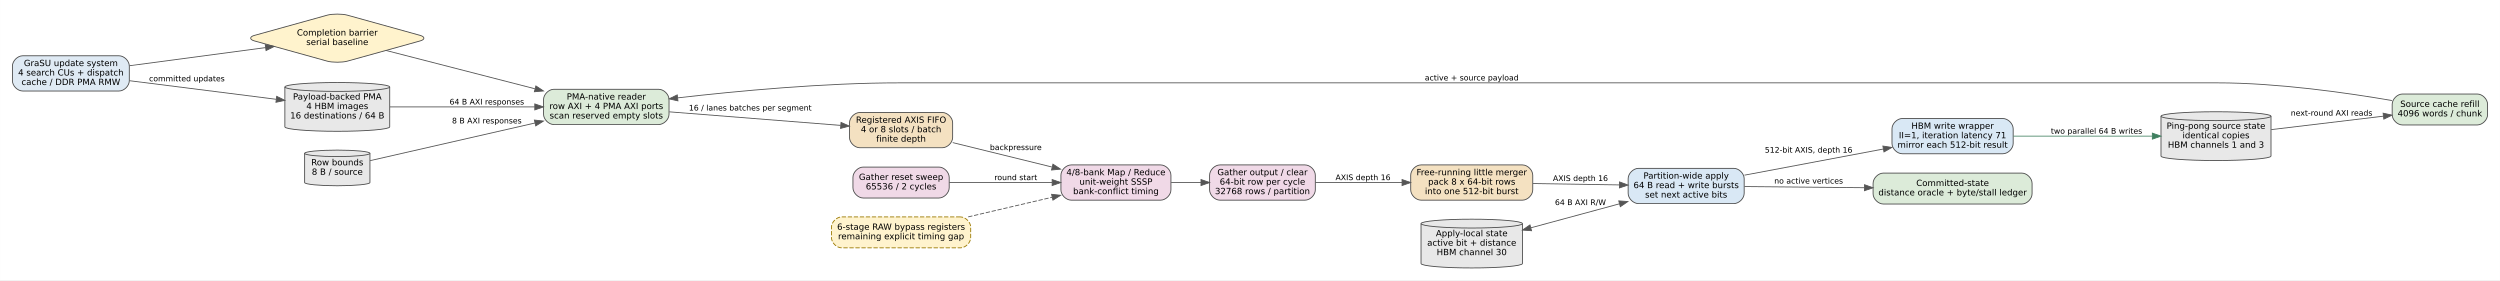
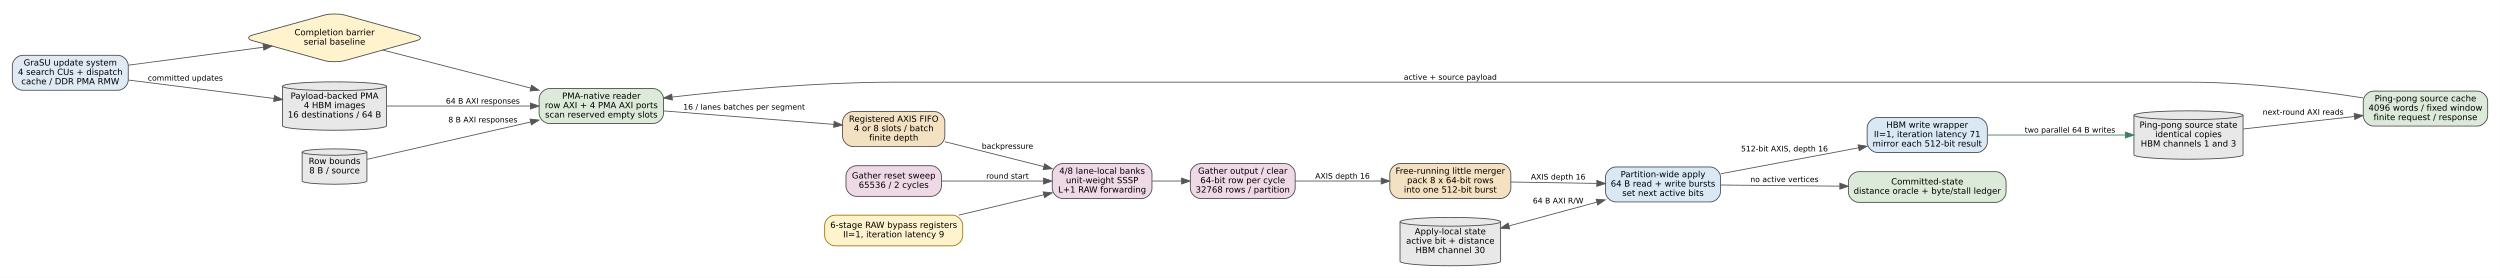
- <svg xmlns="http://www.w3.org/2000/svg" width="2909pt" height="326pt" viewBox="0.00 0.00 2908.80 325.99">
+ <svg xmlns="http://www.w3.org/2000/svg" width="2933pt" height="326pt" viewBox="0.00 0.00 2932.80 325.99">
  <g id="graph0" class="graph" transform="scale(1 1) rotate(0) translate(14.4 311.59)">
-     <polygon fill="white" stroke="transparent" points="-14.4,14.4 -14.4,-311.59 2894.4,-311.59 2894.4,14.4 -14.4,14.4" />
+     <polygon fill="white" stroke="transparent" points="-14.4,14.4 -14.4,-311.59 2918.4,-311.59 2918.4,14.4 -14.4,14.4" />
    <g id="node1" class="node">
      <path fill="#dfeaf4" stroke="#4a4a4a" d="M124,-246.69C124,-246.69 12,-246.69 12,-246.69 6,-246.69 0,-240.69 0,-234.69 0,-234.69 0,-217.69 0,-217.69 0,-211.69 6,-205.69 12,-205.69 12,-205.69 124,-205.69 124,-205.69 130,-205.69 136,-211.69 136,-217.69 136,-217.69 136,-234.69 136,-234.69 136,-240.69 130,-246.69 124,-246.69" />
      <text text-anchor="middle" x="68" y="-234.69" font-family="DejaVu Sans" font-size="10.00">GraSU update system</text>
      <text text-anchor="middle" x="68" y="-223.69" font-family="DejaVu Sans" font-size="10.00">4 search CUs + dispatch</text>
      <text text-anchor="middle" x="68" y="-212.69" font-family="DejaVu Sans" font-size="10.00">cache / DDR PMA RMW</text>
    </g>
    <g id="node2" class="node">
      <path fill="#fff3cd" stroke="#4a4a4a" d="M366.44,-293.98C366.44,-293.98 281.56,-270.4 281.56,-270.4 275.78,-268.79 275.78,-265.58 281.56,-263.98 281.56,-263.98 366.44,-240.4 366.44,-240.4 372.22,-238.79 383.78,-238.79 389.56,-240.4 389.56,-240.4 474.44,-263.98 474.44,-263.98 480.22,-265.58 480.22,-268.79 474.44,-270.4 474.44,-270.4 389.56,-293.98 389.56,-293.98 383.78,-295.58 372.22,-295.58 366.44,-293.98" />
      <text text-anchor="middle" x="378" y="-270.19" font-family="DejaVu Sans" font-size="10.00">Completion barrier</text>
      <text text-anchor="middle" x="378" y="-259.19" font-family="DejaVu Sans" font-size="10.00">serial baseline</text>
    </g>
    <g id="edge2" class="edge">
      <path fill="none" stroke="#555555" d="M136.21,-235.13C182.74,-241.33 244.97,-249.61 294.51,-256.21" />
      <polygon fill="#555555" stroke="#555555" points="294.18,-259.69 304.56,-257.54 295.11,-252.76 294.18,-259.69" />
    </g>
    <g id="node3" class="node">
      <path fill="#e8e8e8" stroke="#4a4a4a" d="M439,-210.4C439,-213.25 411.66,-215.56 378,-215.56 344.34,-215.56 317,-213.25 317,-210.4 317,-210.4 317,-163.97 317,-163.97 317,-161.12 344.34,-158.81 378,-158.81 411.66,-158.81 439,-161.12 439,-163.97 439,-163.97 439,-210.4 439,-210.4" />
      <path fill="none" stroke="#4a4a4a" d="M439,-210.4C439,-207.56 411.66,-205.25 378,-205.25 344.34,-205.25 317,-207.56 317,-210.4" />
      <text text-anchor="middle" x="378" y="-195.69" font-family="DejaVu Sans" font-size="10.00">Payload-backed PMA</text>
      <text text-anchor="middle" x="378" y="-184.69" font-family="DejaVu Sans" font-size="10.00">4 HBM images</text>
      <text text-anchor="middle" x="378" y="-173.69" font-family="DejaVu Sans" font-size="10.00">16 destinations / 64 B</text>
    </g>
    <g id="edge1" class="edge">
      <path fill="none" stroke="#555555" d="M136.21,-217.68C186.74,-211.28 255.78,-202.54 306.98,-196.05" />
      <polygon fill="#555555" stroke="#555555" points="307.49,-199.52 316.97,-194.79 306.61,-192.57 307.49,-199.52" />
      <text text-anchor="middle" x="203" y="-216.99" font-family="DejaVu Sans" font-size="9.00">committed updates</text>
    </g>
    <g id="node8" class="node">
      <path fill="#dcebd9" stroke="#4a4a4a" d="M752,-207.69C752,-207.69 630,-207.69 630,-207.69 624,-207.69 618,-201.69 618,-195.69 618,-195.69 618,-178.69 618,-178.69 618,-172.69 624,-166.69 630,-166.69 630,-166.69 752,-166.69 752,-166.69 758,-166.69 764,-172.69 764,-178.69 764,-178.69 764,-195.69 764,-195.69 764,-201.69 758,-207.69 752,-207.69" />
      <text text-anchor="middle" x="691" y="-195.69" font-family="DejaVu Sans" font-size="10.00">PMA-native reader</text>
      <text text-anchor="middle" x="691" y="-184.69" font-family="DejaVu Sans" font-size="10.00">row AXI + 4 PMA AXI ports</text>
      <text text-anchor="middle" x="691" y="-173.69" font-family="DejaVu Sans" font-size="10.00">scan reserved empty slots</text>
    </g>
    <g id="edge3" class="edge">
      <path fill="none" stroke="#555555" d="M434.6,-252.89C482.79,-240.49 553.19,-222.38 607.87,-208.31" />
      <polygon fill="#555555" stroke="#555555" points="609.08,-211.62 617.89,-205.74 607.33,-204.84 609.08,-211.62" />
    </g>
    <g id="edge4" class="edge">
      <path fill="none" stroke="#555555" d="M439.33,-187.19C487.29,-187.19 554.87,-187.19 607.78,-187.19" />
      <polygon fill="#555555" stroke="#555555" points="607.82,-190.69 617.82,-187.19 607.82,-183.69 607.82,-190.69" />
      <text text-anchor="middle" x="552" y="-189.99" font-family="DejaVu Sans" font-size="9.00">64 B AXI responses</text>
    </g>
    <g id="node4" class="node">
      <path fill="#e8e8e8" stroke="#4a4a4a" d="M416,-133.17C416,-135.25 398.97,-136.94 378,-136.94 357.03,-136.94 340,-135.25 340,-133.17 340,-133.17 340,-99.21 340,-99.21 340,-97.13 357.03,-95.44 378,-95.44 398.97,-95.44 416,-97.13 416,-99.21 416,-99.21 416,-133.17 416,-133.17" />
      <path fill="none" stroke="#4a4a4a" d="M416,-133.17C416,-131.08 398.97,-129.39 378,-129.39 357.03,-129.39 340,-131.08 340,-133.17" />
      <text text-anchor="middle" x="378" y="-119.19" font-family="DejaVu Sans" font-size="10.00">Row bounds</text>
      <text text-anchor="middle" x="378" y="-108.19" font-family="DejaVu Sans" font-size="10.00">8 B / source</text>
    </g>
    <g id="edge5" class="edge">
      <path fill="none" stroke="#555555" d="M416.2,-124.68C463.34,-135.44 545.92,-154.29 608.1,-168.49" />
      <polygon fill="#555555" stroke="#555555" points="607.36,-171.91 617.89,-170.73 608.92,-165.09 607.36,-171.91" />
      <text text-anchor="middle" x="552" y="-167.99" font-family="DejaVu Sans" font-size="9.00">8 B AXI responses</text>
    </g>
    <g id="node5" class="node">
-       <path fill="#e8e8e8" stroke="#4a4a4a" d="M1757,-51.4C1757,-54.25 1730.56,-56.56 1698,-56.56 1665.44,-56.56 1639,-54.25 1639,-51.4 1639,-51.4 1639,-4.97 1639,-4.97 1639,-2.12 1665.44,0.19 1698,0.19 1730.56,0.19 1757,-2.12 1757,-4.97 1757,-4.97 1757,-51.4 1757,-51.4" />
-       <path fill="none" stroke="#4a4a4a" d="M1757,-51.4C1757,-48.56 1730.56,-46.25 1698,-46.25 1665.44,-46.25 1639,-48.56 1639,-51.4" />
-       <text text-anchor="middle" x="1698" y="-36.69" font-family="DejaVu Sans" font-size="10.00">Apply-local state</text>
-       <text text-anchor="middle" x="1698" y="-25.69" font-family="DejaVu Sans" font-size="10.00">active bit + distance</text>
-       <text text-anchor="middle" x="1698" y="-14.69" font-family="DejaVu Sans" font-size="10.00">HBM channel 30</text>
+       <path fill="#e8e8e8" stroke="#4a4a4a" d="M1746,-51.4C1746,-54.25 1719.56,-56.56 1687,-56.56 1654.44,-56.56 1628,-54.25 1628,-51.4 1628,-51.4 1628,-4.97 1628,-4.97 1628,-2.12 1654.44,0.19 1687,0.19 1719.56,0.19 1746,-2.12 1746,-4.97 1746,-4.97 1746,-51.4 1746,-51.4" />
+       <path fill="none" stroke="#4a4a4a" d="M1746,-51.4C1746,-48.56 1719.56,-46.25 1687,-46.25 1654.44,-46.25 1628,-48.56 1628,-51.4" />
+       <text text-anchor="middle" x="1687" y="-36.69" font-family="DejaVu Sans" font-size="10.00">Apply-local state</text>
+       <text text-anchor="middle" x="1687" y="-25.69" font-family="DejaVu Sans" font-size="10.00">active bit + distance</text>
+       <text text-anchor="middle" x="1687" y="-14.69" font-family="DejaVu Sans" font-size="10.00">HBM channel 30</text>
    </g>
    <g id="node14" class="node">
-       <path fill="#d9e8f5" stroke="#4a4a4a" d="M2003,-115.69C2003,-115.69 1892,-115.69 1892,-115.69 1886,-115.69 1880,-109.69 1880,-103.69 1880,-103.69 1880,-86.69 1880,-86.69 1880,-80.69 1886,-74.69 1892,-74.69 1892,-74.69 2003,-74.69 2003,-74.69 2009,-74.69 2015,-80.69 2015,-86.69 2015,-86.69 2015,-103.69 2015,-103.69 2015,-109.69 2009,-115.69 2003,-115.69" />
-       <text text-anchor="middle" x="1947.5" y="-103.69" font-family="DejaVu Sans" font-size="10.00">Partition-wide apply</text>
-       <text text-anchor="middle" x="1947.5" y="-92.69" font-family="DejaVu Sans" font-size="10.00">64 B read + write bursts</text>
-       <text text-anchor="middle" x="1947.5" y="-81.69" font-family="DejaVu Sans" font-size="10.00">set next active bits</text>
+       <path fill="#d9e8f5" stroke="#4a4a4a" d="M1992,-115.69C1992,-115.69 1881,-115.69 1881,-115.69 1875,-115.69 1869,-109.69 1869,-103.69 1869,-103.69 1869,-86.69 1869,-86.69 1869,-80.69 1875,-74.69 1881,-74.69 1881,-74.69 1992,-74.69 1992,-74.69 1998,-74.69 2004,-80.69 2004,-86.69 2004,-86.69 2004,-103.69 2004,-103.69 2004,-109.69 1998,-115.69 1992,-115.69" />
+       <text text-anchor="middle" x="1936.5" y="-103.69" font-family="DejaVu Sans" font-size="10.00">Partition-wide apply</text>
+       <text text-anchor="middle" x="1936.5" y="-92.69" font-family="DejaVu Sans" font-size="10.00">64 B read + write bursts</text>
+       <text text-anchor="middle" x="1936.5" y="-81.69" font-family="DejaVu Sans" font-size="10.00">set next active bits</text>
    </g>
    <g id="edge14" class="edge">
-       <path fill="none" stroke="#555555" d="M1766.72,-46.52C1798.57,-55.14 1836.68,-65.46 1869.61,-74.37" />
-       <polygon fill="#555555" stroke="#555555" points="1767.59,-43.13 1757.03,-43.9 1765.77,-49.89 1767.59,-43.13" />
-       <polygon fill="#555555" stroke="#555555" points="1869.08,-77.85 1879.64,-77.09 1870.91,-71.1 1869.08,-77.85" />
-       <text text-anchor="middle" x="1824.5" y="-72.99" font-family="DejaVu Sans" font-size="9.00">64 B AXI R/W</text>
+       <path fill="none" stroke="#555555" d="M1755.72,-46.52C1787.57,-55.14 1825.68,-65.46 1858.61,-74.37" />
+       <polygon fill="#555555" stroke="#555555" points="1756.59,-43.13 1746.03,-43.9 1754.77,-49.89 1756.59,-43.13" />
+       <polygon fill="#555555" stroke="#555555" points="1858.08,-77.85 1868.64,-77.09 1859.91,-71.1 1858.08,-77.85" />
+       <text text-anchor="middle" x="1813.5" y="-72.99" font-family="DejaVu Sans" font-size="9.00">64 B AXI R/W</text>
    </g>
    <g id="node6" class="node">
-       <path fill="#e8e8e8" stroke="#4a4a4a" d="M2628,-176.4C2628,-179.25 2599.31,-181.56 2564,-181.56 2528.69,-181.56 2500,-179.25 2500,-176.4 2500,-176.4 2500,-129.97 2500,-129.97 2500,-127.12 2528.69,-124.81 2564,-124.81 2599.31,-124.81 2628,-127.12 2628,-129.97 2628,-129.97 2628,-176.4 2628,-176.4" />
-       <path fill="none" stroke="#4a4a4a" d="M2628,-176.4C2628,-173.56 2599.31,-171.25 2564,-171.25 2528.69,-171.25 2500,-173.56 2500,-176.4" />
-       <text text-anchor="middle" x="2564" y="-161.69" font-family="DejaVu Sans" font-size="10.00">Ping-pong source state</text>
-       <text text-anchor="middle" x="2564" y="-150.69" font-family="DejaVu Sans" font-size="10.00">identical copies</text>
-       <text text-anchor="middle" x="2564" y="-139.69" font-family="DejaVu Sans" font-size="10.00">HBM channels 1 and 3</text>
+       <path fill="#e8e8e8" stroke="#4a4a4a" d="M2617,-176.4C2617,-179.25 2588.31,-181.56 2553,-181.56 2517.69,-181.56 2489,-179.25 2489,-176.4 2489,-176.4 2489,-129.97 2489,-129.97 2489,-127.12 2517.69,-124.81 2553,-124.81 2588.31,-124.81 2617,-127.12 2617,-129.97 2617,-129.97 2617,-176.4 2617,-176.4" />
+       <path fill="none" stroke="#4a4a4a" d="M2617,-176.4C2617,-173.56 2588.31,-171.25 2553,-171.25 2517.69,-171.25 2489,-173.56 2489,-176.4" />
+       <text text-anchor="middle" x="2553" y="-161.69" font-family="DejaVu Sans" font-size="10.00">Ping-pong source state</text>
+       <text text-anchor="middle" x="2553" y="-150.69" font-family="DejaVu Sans" font-size="10.00">identical copies</text>
+       <text text-anchor="middle" x="2553" y="-139.69" font-family="DejaVu Sans" font-size="10.00">HBM channels 1 and 3</text>
    </g>
    <g id="node7" class="node">
-       <path fill="#dcebd9" stroke="#4a4a4a" d="M2868,-202.19C2868,-202.19 2781,-202.19 2781,-202.19 2775,-202.19 2769,-196.19 2769,-190.19 2769,-190.19 2769,-178.19 2769,-178.19 2769,-172.19 2775,-166.19 2781,-166.19 2781,-166.19 2868,-166.19 2868,-166.19 2874,-166.19 2880,-172.19 2880,-178.19 2880,-178.19 2880,-190.19 2880,-190.19 2880,-196.19 2874,-202.19 2868,-202.19" />
-       <text text-anchor="middle" x="2824.5" y="-187.19" font-family="DejaVu Sans" font-size="10.00">Source cache refill</text>
-       <text text-anchor="middle" x="2824.5" y="-176.19" font-family="DejaVu Sans" font-size="10.00">4096 words / chunk</text>
+       <path fill="#dcebd9" stroke="#4a4a4a" d="M2892,-204.69C2892,-204.69 2770,-204.69 2770,-204.69 2764,-204.69 2758,-198.69 2758,-192.69 2758,-192.69 2758,-175.69 2758,-175.69 2758,-169.69 2764,-163.69 2770,-163.69 2770,-163.69 2892,-163.69 2892,-163.69 2898,-163.69 2904,-169.69 2904,-175.69 2904,-175.69 2904,-192.69 2904,-192.69 2904,-198.69 2898,-204.69 2892,-204.69" />
+       <text text-anchor="middle" x="2831" y="-192.69" font-family="DejaVu Sans" font-size="10.00">Ping-pong source cache</text>
+       <text text-anchor="middle" x="2831" y="-181.69" font-family="DejaVu Sans" font-size="10.00">4096 words / fixed window</text>
+       <text text-anchor="middle" x="2831" y="-170.69" font-family="DejaVu Sans" font-size="10.00">finite request / response</text>
    </g>
    <g id="edge6" class="edge">
-       <path fill="none" stroke="#555555" d="M2628.24,-160.77C2667.84,-165.52 2718.74,-171.62 2758.64,-176.41" />
-       <polygon fill="#555555" stroke="#555555" points="2758.45,-179.91 2768.8,-177.63 2759.29,-172.96 2758.45,-179.91" />
-       <text text-anchor="middle" x="2698.5" y="-176.99" font-family="DejaVu Sans" font-size="9.00">next-round AXI reads</text>
+       <path fill="none" stroke="#555555" d="M2617.32,-160.3C2655.99,-164.64 2705.85,-170.24 2747.58,-174.93" />
+       <polygon fill="#555555" stroke="#555555" points="2747.39,-178.43 2757.72,-176.07 2748.17,-171.47 2747.39,-178.43" />
+       <text text-anchor="middle" x="2687.5" y="-176.99" font-family="DejaVu Sans" font-size="9.00">next-round AXI reads</text>
    </g>
    <g id="edge7" class="edge">
-       <path fill="none" stroke="#555555" d="M2768.76,-194.6C2716.59,-203.6 2635.74,-215.19 2565,-215.19 1033,-215.19 1033,-215.19 1033,-215.19 944.25,-215.19 842.95,-205.65 773.97,-197.71" />
+       <path fill="none" stroke="#555555" d="M2757.9,-196.75C2702.36,-205.34 2623.55,-215.19 2554,-215.19 1033,-215.19 1033,-215.19 1033,-215.19 944.25,-215.19 842.95,-205.65 773.97,-197.71" />
      <polygon fill="#555555" stroke="#555555" points="774.37,-194.23 764.04,-196.55 773.56,-201.18 774.37,-194.23" />
-       <text text-anchor="middle" x="1698" y="-217.99" font-family="DejaVu Sans" font-size="9.00">active + source payload</text>
+       <text text-anchor="middle" x="1687" y="-217.99" font-family="DejaVu Sans" font-size="9.00">active + source payload</text>
    </g>
    <g id="node9" class="node">
      <path fill="#f4e1c1" stroke="#4a4a4a" d="M1082,-180.69C1082,-180.69 986,-180.69 986,-180.69 980,-180.69 974,-174.69 974,-168.69 974,-168.69 974,-151.69 974,-151.69 974,-145.69 980,-139.69 986,-139.69 986,-139.69 1082,-139.69 1082,-139.69 1088,-139.69 1094,-145.69 1094,-151.69 1094,-151.69 1094,-168.69 1094,-168.69 1094,-174.69 1088,-180.69 1082,-180.69" />
      <text text-anchor="middle" x="1034" y="-168.69" font-family="DejaVu Sans" font-size="10.00">Registered AXIS FIFO</text>
      <text text-anchor="middle" x="1034" y="-157.69" font-family="DejaVu Sans" font-size="10.00">4 or 8 slots / batch</text>
      <text text-anchor="middle" x="1034" y="-146.69" font-family="DejaVu Sans" font-size="10.00">finite depth</text>
    </g>
    <g id="edge8" class="edge">
      <path fill="none" stroke="#555555" d="M764.32,-181.46C823.15,-176.8 905.64,-170.27 963.66,-165.68" />
      <polygon fill="#555555" stroke="#555555" points="964.14,-169.15 973.83,-164.87 963.59,-162.17 964.14,-169.15" />
      <text text-anchor="middle" x="858.5" y="-182.99" font-family="DejaVu Sans" font-size="9.00">16 / lanes batches per segment</text>
    </g>
    <g id="node11" class="node">
-       <path fill="#f0d9e7" stroke="#4a4a4a" d="M1336,-119.69C1336,-119.69 1232,-119.69 1232,-119.69 1226,-119.69 1220,-113.69 1220,-107.69 1220,-107.69 1220,-90.69 1220,-90.69 1220,-84.69 1226,-78.69 1232,-78.69 1232,-78.69 1336,-78.69 1336,-78.69 1342,-78.69 1348,-84.69 1348,-90.69 1348,-90.69 1348,-107.69 1348,-107.69 1348,-113.69 1342,-119.69 1336,-119.69" />
-       <text text-anchor="middle" x="1284" y="-107.69" font-family="DejaVu Sans" font-size="10.00">4/8-bank Map / Reduce</text>
-       <text text-anchor="middle" x="1284" y="-96.69" font-family="DejaVu Sans" font-size="10.00">unit-weight SSSP</text>
-       <text text-anchor="middle" x="1284" y="-85.69" font-family="DejaVu Sans" font-size="10.00">bank-conflict timing</text>
+       <path fill="#f0d9e7" stroke="#4a4a4a" d="M1325,-119.69C1325,-119.69 1232,-119.69 1232,-119.69 1226,-119.69 1220,-113.69 1220,-107.69 1220,-107.69 1220,-90.69 1220,-90.69 1220,-84.69 1226,-78.69 1232,-78.69 1232,-78.69 1325,-78.69 1325,-78.69 1331,-78.69 1337,-84.69 1337,-90.69 1337,-90.69 1337,-107.69 1337,-107.69 1337,-113.69 1331,-119.69 1325,-119.69" />
+       <text text-anchor="middle" x="1278.5" y="-107.69" font-family="DejaVu Sans" font-size="10.00">4/8 lane-local banks</text>
+       <text text-anchor="middle" x="1278.5" y="-96.69" font-family="DejaVu Sans" font-size="10.00">unit-weight SSSP</text>
+       <text text-anchor="middle" x="1278.5" y="-85.69" font-family="DejaVu Sans" font-size="10.00">L+1 RAW forwarding</text>
    </g>
    <g id="edge10" class="edge">
-       <path fill="none" stroke="#555555" d="M1094.09,-145.65C1128.66,-137.15 1172.61,-126.34 1209.41,-117.29" />
-       <polygon fill="#555555" stroke="#555555" points="1210.72,-120.57 1219.59,-114.78 1209.05,-113.77 1210.72,-120.57" />
+       <path fill="none" stroke="#555555" d="M1094.01,-145.34C1129,-136.54 1173.47,-125.36 1209.86,-116.2" />
+       <polygon fill="#555555" stroke="#555555" points="1211.06,-119.51 1219.9,-113.68 1209.35,-112.72 1211.06,-119.51" />
      <text text-anchor="middle" x="1167.5" y="-136.99" font-family="DejaVu Sans" font-size="9.00">backpressure</text>
    </g>
    <g id="node10" class="node">
      <path fill="#f0d9e7" stroke="#4a4a4a" d="M1078,-117.19C1078,-117.19 990,-117.19 990,-117.19 984,-117.19 978,-111.19 978,-105.19 978,-105.19 978,-93.19 978,-93.19 978,-87.19 984,-81.19 990,-81.19 990,-81.19 1078,-81.19 1078,-81.19 1084,-81.19 1090,-87.19 1090,-93.19 1090,-93.19 1090,-105.19 1090,-105.19 1090,-111.19 1084,-117.19 1078,-117.19" />
      <text text-anchor="middle" x="1034" y="-102.19" font-family="DejaVu Sans" font-size="10.00">Gather reset sweep</text>
      <text text-anchor="middle" x="1034" y="-91.19" font-family="DejaVu Sans" font-size="10.00">65536 / 2 cycles</text>
    </g>
    <g id="edge9" class="edge">
-       <path fill="none" stroke="#555555" d="M1090.04,-99.19C1125.28,-99.19 1171.41,-99.19 1209.73,-99.19" />
-       <polygon fill="#555555" stroke="#555555" points="1209.8,-102.69 1219.8,-99.19 1209.8,-95.69 1209.8,-102.69" />
+       <path fill="none" stroke="#555555" d="M1090.03,-99.19C1125.41,-99.19 1171.64,-99.19 1209.34,-99.19" />
+       <polygon fill="#555555" stroke="#555555" points="1209.74,-102.69 1219.74,-99.19 1209.74,-95.69 1209.74,-102.69" />
      <text text-anchor="middle" x="1167.5" y="-101.99" font-family="DejaVu Sans" font-size="9.00">round start</text>
    </g>
    <g id="node12" class="node">
-       <path fill="#f0d9e7" stroke="#4a4a4a" d="M1504,-119.69C1504,-119.69 1405,-119.69 1405,-119.69 1399,-119.69 1393,-113.69 1393,-107.69 1393,-107.69 1393,-90.69 1393,-90.69 1393,-84.69 1399,-78.69 1405,-78.69 1405,-78.69 1504,-78.69 1504,-78.69 1510,-78.69 1516,-84.69 1516,-90.69 1516,-90.69 1516,-107.69 1516,-107.69 1516,-113.69 1510,-119.69 1504,-119.69" />
-       <text text-anchor="middle" x="1454.5" y="-107.69" font-family="DejaVu Sans" font-size="10.00">Gather output / clear</text>
-       <text text-anchor="middle" x="1454.5" y="-96.69" font-family="DejaVu Sans" font-size="10.00">64-bit row per cycle</text>
-       <text text-anchor="middle" x="1454.5" y="-85.69" font-family="DejaVu Sans" font-size="10.00">32768 rows / partition</text>
+       <path fill="#f0d9e7" stroke="#4a4a4a" d="M1493,-119.69C1493,-119.69 1394,-119.69 1394,-119.69 1388,-119.69 1382,-113.69 1382,-107.69 1382,-107.69 1382,-90.69 1382,-90.69 1382,-84.69 1388,-78.69 1394,-78.69 1394,-78.69 1493,-78.69 1493,-78.69 1499,-78.69 1505,-84.69 1505,-90.69 1505,-90.69 1505,-107.69 1505,-107.69 1505,-113.69 1499,-119.69 1493,-119.69" />
+       <text text-anchor="middle" x="1443.5" y="-107.69" font-family="DejaVu Sans" font-size="10.00">Gather output / clear</text>
+       <text text-anchor="middle" x="1443.5" y="-96.69" font-family="DejaVu Sans" font-size="10.00">64-bit row per cycle</text>
+       <text text-anchor="middle" x="1443.5" y="-85.69" font-family="DejaVu Sans" font-size="10.00">32768 rows / partition</text>
    </g>
    <g id="edge11" class="edge">
-       <path fill="none" stroke="#555555" d="M1348.22,-99.19C1359.56,-99.19 1371.44,-99.19 1382.97,-99.19" />
-       <polygon fill="#555555" stroke="#555555" points="1382.99,-102.69 1392.99,-99.19 1382.99,-95.69 1382.99,-102.69" />
+       <path fill="none" stroke="#555555" d="M1337.43,-99.19C1348.43,-99.19 1360.05,-99.19 1371.4,-99.19" />
+       <polygon fill="#555555" stroke="#555555" points="1371.73,-102.69 1381.73,-99.19 1371.73,-95.69 1371.73,-102.69" />
    </g>
    <g id="node13" class="node">
-       <path fill="#f4e1c1" stroke="#4a4a4a" d="M1757,-119.69C1757,-119.69 1639,-119.69 1639,-119.69 1633,-119.69 1627,-113.69 1627,-107.69 1627,-107.69 1627,-90.69 1627,-90.69 1627,-84.69 1633,-78.69 1639,-78.69 1639,-78.69 1757,-78.69 1757,-78.69 1763,-78.69 1769,-84.69 1769,-90.69 1769,-90.69 1769,-107.69 1769,-107.69 1769,-113.69 1763,-119.69 1757,-119.69" />
-       <text text-anchor="middle" x="1698" y="-107.69" font-family="DejaVu Sans" font-size="10.00">Free-running little merger</text>
-       <text text-anchor="middle" x="1698" y="-96.69" font-family="DejaVu Sans" font-size="10.00">pack 8 x 64-bit rows</text>
-       <text text-anchor="middle" x="1698" y="-85.69" font-family="DejaVu Sans" font-size="10.00">into one 512-bit burst</text>
+       <path fill="#f4e1c1" stroke="#4a4a4a" d="M1746,-119.69C1746,-119.69 1628,-119.69 1628,-119.69 1622,-119.69 1616,-113.69 1616,-107.69 1616,-107.69 1616,-90.69 1616,-90.69 1616,-84.69 1622,-78.69 1628,-78.69 1628,-78.69 1746,-78.69 1746,-78.69 1752,-78.69 1758,-84.69 1758,-90.69 1758,-90.69 1758,-107.69 1758,-107.69 1758,-113.69 1752,-119.69 1746,-119.69" />
+       <text text-anchor="middle" x="1687" y="-107.69" font-family="DejaVu Sans" font-size="10.00">Free-running little merger</text>
+       <text text-anchor="middle" x="1687" y="-96.69" font-family="DejaVu Sans" font-size="10.00">pack 8 x 64-bit rows</text>
+       <text text-anchor="middle" x="1687" y="-85.69" font-family="DejaVu Sans" font-size="10.00">into one 512-bit burst</text>
    </g>
    <g id="edge12" class="edge">
-       <path fill="none" stroke="#555555" d="M1516.13,-99.19C1546.64,-99.19 1584.04,-99.19 1616.89,-99.19" />
-       <polygon fill="#555555" stroke="#555555" points="1616.93,-102.69 1626.93,-99.19 1616.93,-95.69 1616.93,-102.69" />
-       <text text-anchor="middle" x="1571.5" y="-101.99" font-family="DejaVu Sans" font-size="9.00">AXIS depth 16</text>
+       <path fill="none" stroke="#555555" d="M1505.13,-99.19C1535.64,-99.19 1573.04,-99.19 1605.89,-99.19" />
+       <polygon fill="#555555" stroke="#555555" points="1605.93,-102.69 1615.93,-99.19 1605.93,-95.69 1605.93,-102.69" />
+       <text text-anchor="middle" x="1560.5" y="-101.99" font-family="DejaVu Sans" font-size="9.00">AXIS depth 16</text>
    </g>
    <g id="edge13" class="edge">
-       <path fill="none" stroke="#555555" d="M1769.26,-98.05C1800.6,-97.55 1837.6,-96.95 1869.67,-96.43" />
-       <polygon fill="#555555" stroke="#555555" points="1869.95,-99.93 1879.89,-96.26 1869.84,-92.93 1869.95,-99.93" />
-       <text text-anchor="middle" x="1824.5" y="-100.99" font-family="DejaVu Sans" font-size="9.00">AXIS depth 16</text>
+       <path fill="none" stroke="#555555" d="M1758.26,-98.05C1789.6,-97.55 1826.6,-96.95 1858.67,-96.43" />
+       <polygon fill="#555555" stroke="#555555" points="1858.95,-99.93 1868.89,-96.26 1858.84,-92.93 1858.95,-99.93" />
+       <text text-anchor="middle" x="1813.5" y="-100.99" font-family="DejaVu Sans" font-size="9.00">AXIS depth 16</text>
    </g>
    <g id="node15" class="node">
-       <path fill="#d9e8f5" stroke="#4a4a4a" d="M2316,-173.69C2316,-173.69 2199,-173.69 2199,-173.69 2193,-173.69 2187,-167.69 2187,-161.69 2187,-161.69 2187,-144.69 2187,-144.69 2187,-138.69 2193,-132.69 2199,-132.69 2199,-132.69 2316,-132.69 2316,-132.69 2322,-132.69 2328,-138.69 2328,-144.69 2328,-144.69 2328,-161.69 2328,-161.69 2328,-167.69 2322,-173.69 2316,-173.69" />
-       <text text-anchor="middle" x="2257.5" y="-161.69" font-family="DejaVu Sans" font-size="10.00">HBM write wrapper</text>
-       <text text-anchor="middle" x="2257.5" y="-150.69" font-family="DejaVu Sans" font-size="10.00">II=1, iteration latency 71</text>
-       <text text-anchor="middle" x="2257.5" y="-139.69" font-family="DejaVu Sans" font-size="10.00">mirror each 512-bit result</text>
+       <path fill="#d9e8f5" stroke="#4a4a4a" d="M2305,-173.69C2305,-173.69 2188,-173.69 2188,-173.69 2182,-173.69 2176,-167.69 2176,-161.69 2176,-161.69 2176,-144.69 2176,-144.69 2176,-138.69 2182,-132.69 2188,-132.69 2188,-132.69 2305,-132.69 2305,-132.69 2311,-132.69 2317,-138.69 2317,-144.69 2317,-144.69 2317,-161.69 2317,-161.69 2317,-167.69 2311,-173.69 2305,-173.69" />
+       <text text-anchor="middle" x="2246.5" y="-161.69" font-family="DejaVu Sans" font-size="10.00">HBM write wrapper</text>
+       <text text-anchor="middle" x="2246.5" y="-150.69" font-family="DejaVu Sans" font-size="10.00">II=1, iteration latency 71</text>
+       <text text-anchor="middle" x="2246.5" y="-139.69" font-family="DejaVu Sans" font-size="10.00">mirror each 512-bit result</text>
    </g>
    <g id="edge15" class="edge">
-       <path fill="none" stroke="#555555" d="M2015.33,-107.77C2062.85,-116.72 2126.88,-128.78 2177.03,-138.22" />
-       <polygon fill="#555555" stroke="#555555" points="2176.39,-141.66 2186.86,-140.07 2177.68,-134.78 2176.39,-141.66" />
-       <text text-anchor="middle" x="2090" y="-133.99" font-family="DejaVu Sans" font-size="9.00">512-bit AXIS, depth 16</text>
+       <path fill="none" stroke="#555555" d="M2004.33,-107.77C2051.85,-116.72 2115.88,-128.78 2166.03,-138.22" />
+       <polygon fill="#555555" stroke="#555555" points="2165.39,-141.66 2175.86,-140.07 2166.68,-134.78 2165.39,-141.66" />
+       <text text-anchor="middle" x="2079" y="-133.99" font-family="DejaVu Sans" font-size="9.00">512-bit AXIS, depth 16</text>
    </g>
    <g id="node16" class="node">
-       <path fill="#dcebd9" stroke="#4a4a4a" d="M2338,-110.19C2338,-110.19 2177,-110.19 2177,-110.19 2171,-110.19 2165,-104.19 2165,-98.19 2165,-98.19 2165,-86.19 2165,-86.19 2165,-80.19 2171,-74.19 2177,-74.19 2177,-74.19 2338,-74.19 2338,-74.19 2344,-74.19 2350,-80.19 2350,-86.19 2350,-86.19 2350,-98.19 2350,-98.19 2350,-104.19 2344,-110.19 2338,-110.19" />
-       <text text-anchor="middle" x="2257.5" y="-95.19" font-family="DejaVu Sans" font-size="10.00">Committed-state</text>
-       <text text-anchor="middle" x="2257.5" y="-84.19" font-family="DejaVu Sans" font-size="10.00">distance oracle + byte/stall ledger</text>
+       <path fill="#dcebd9" stroke="#4a4a4a" d="M2327,-110.19C2327,-110.19 2166,-110.19 2166,-110.19 2160,-110.19 2154,-104.19 2154,-98.19 2154,-98.19 2154,-86.19 2154,-86.19 2154,-80.19 2160,-74.19 2166,-74.19 2166,-74.19 2327,-74.19 2327,-74.19 2333,-74.19 2339,-80.19 2339,-86.19 2339,-86.19 2339,-98.19 2339,-98.19 2339,-104.19 2333,-110.19 2327,-110.19" />
+       <text text-anchor="middle" x="2246.5" y="-95.19" font-family="DejaVu Sans" font-size="10.00">Committed-state</text>
+       <text text-anchor="middle" x="2246.5" y="-84.19" font-family="DejaVu Sans" font-size="10.00">distance oracle + byte/stall ledger</text>
    </g>
    <g id="edge17" class="edge">
-       <path fill="none" stroke="#555555" d="M2015.33,-94.54C2056.04,-94.14 2108.87,-93.63 2154.7,-93.18" />
-       <polygon fill="#555555" stroke="#555555" points="2155.01,-96.68 2164.97,-93.08 2154.94,-89.68 2155.01,-96.68" />
-       <text text-anchor="middle" x="2090" y="-97.99" font-family="DejaVu Sans" font-size="9.00">no active vertices</text>
+       <path fill="none" stroke="#555555" d="M2004.33,-94.54C2045.04,-94.14 2097.87,-93.63 2143.7,-93.18" />
+       <polygon fill="#555555" stroke="#555555" points="2144.01,-96.68 2153.97,-93.08 2143.94,-89.68 2144.01,-96.68" />
+       <text text-anchor="middle" x="2079" y="-97.99" font-family="DejaVu Sans" font-size="9.00">no active vertices</text>
    </g>
    <g id="edge16" class="edge">
-       <path fill="none" stroke="#3f7f5f" d="M2328.36,-153.19C2376.63,-153.19 2440.72,-153.19 2489.72,-153.19" />
-       <polygon fill="#3f7f5f" stroke="#3f7f5f" points="2489.94,-156.69 2499.94,-153.19 2489.94,-149.69 2489.94,-156.69" />
-       <text text-anchor="middle" x="2425" y="-155.99" font-family="DejaVu Sans" font-size="9.00">two parallel 64 B writes</text>
+       <path fill="none" stroke="#3f7f5f" d="M2317.36,-153.19C2365.63,-153.19 2429.72,-153.19 2478.72,-153.19" />
+       <polygon fill="#3f7f5f" stroke="#3f7f5f" points="2478.94,-156.69 2488.94,-153.19 2478.94,-149.69 2478.94,-156.69" />
+       <text text-anchor="middle" x="2414" y="-155.99" font-family="DejaVu Sans" font-size="9.00">two parallel 64 B writes</text>
    </g>
    <g id="node17" class="node">
-       <path fill="#fff3cd" stroke="#9a7800" stroke-dasharray="5,2" d="M1103,-59.19C1103,-59.19 965,-59.19 965,-59.19 959,-59.19 953,-53.19 953,-47.19 953,-47.19 953,-35.19 953,-35.19 953,-29.19 959,-23.19 965,-23.19 965,-23.19 1103,-23.19 1103,-23.19 1109,-23.19 1115,-29.19 1115,-35.19 1115,-35.19 1115,-47.19 1115,-47.19 1115,-53.19 1109,-59.19 1103,-59.19" />
+       <path fill="#fff3cd" stroke="#9a7800" d="M1103,-59.19C1103,-59.19 965,-59.19 965,-59.19 959,-59.19 953,-53.19 953,-47.19 953,-47.19 953,-35.19 953,-35.19 953,-29.19 959,-23.19 965,-23.19 965,-23.19 1103,-23.19 1103,-23.19 1109,-23.19 1115,-29.19 1115,-35.19 1115,-35.19 1115,-47.19 1115,-47.19 1115,-53.19 1109,-59.19 1103,-59.19" />
      <text text-anchor="middle" x="1034" y="-44.19" font-family="DejaVu Sans" font-size="10.00">6-stage RAW bypass registers</text>
-       <text text-anchor="middle" x="1034" y="-33.19" font-family="DejaVu Sans" font-size="10.00">remaining explicit timing gap</text>
+       <text text-anchor="middle" x="1034" y="-33.19" font-family="DejaVu Sans" font-size="10.00">II=1, iteration latency 9</text>
    </g>
    <g id="edge18" class="edge">
-       <path fill="none" stroke="#555555" stroke-dasharray="5,2" d="M1112.11,-59.22C1143.29,-66.51 1179.1,-74.89 1209.87,-82.08" />
-       <polygon fill="#555555" stroke="#555555" points="1209.13,-85.51 1219.66,-84.38 1210.72,-78.69 1209.13,-85.51" />
+       <path fill="none" stroke="#555555" d="M1110.4,-59.22C1142.27,-66.84 1179.09,-75.65 1210.04,-83.05" />
+       <polygon fill="#555555" stroke="#555555" points="1209.33,-86.48 1219.87,-85.4 1210.96,-79.67 1209.33,-86.48" />
    </g>
  </g>
</svg>
